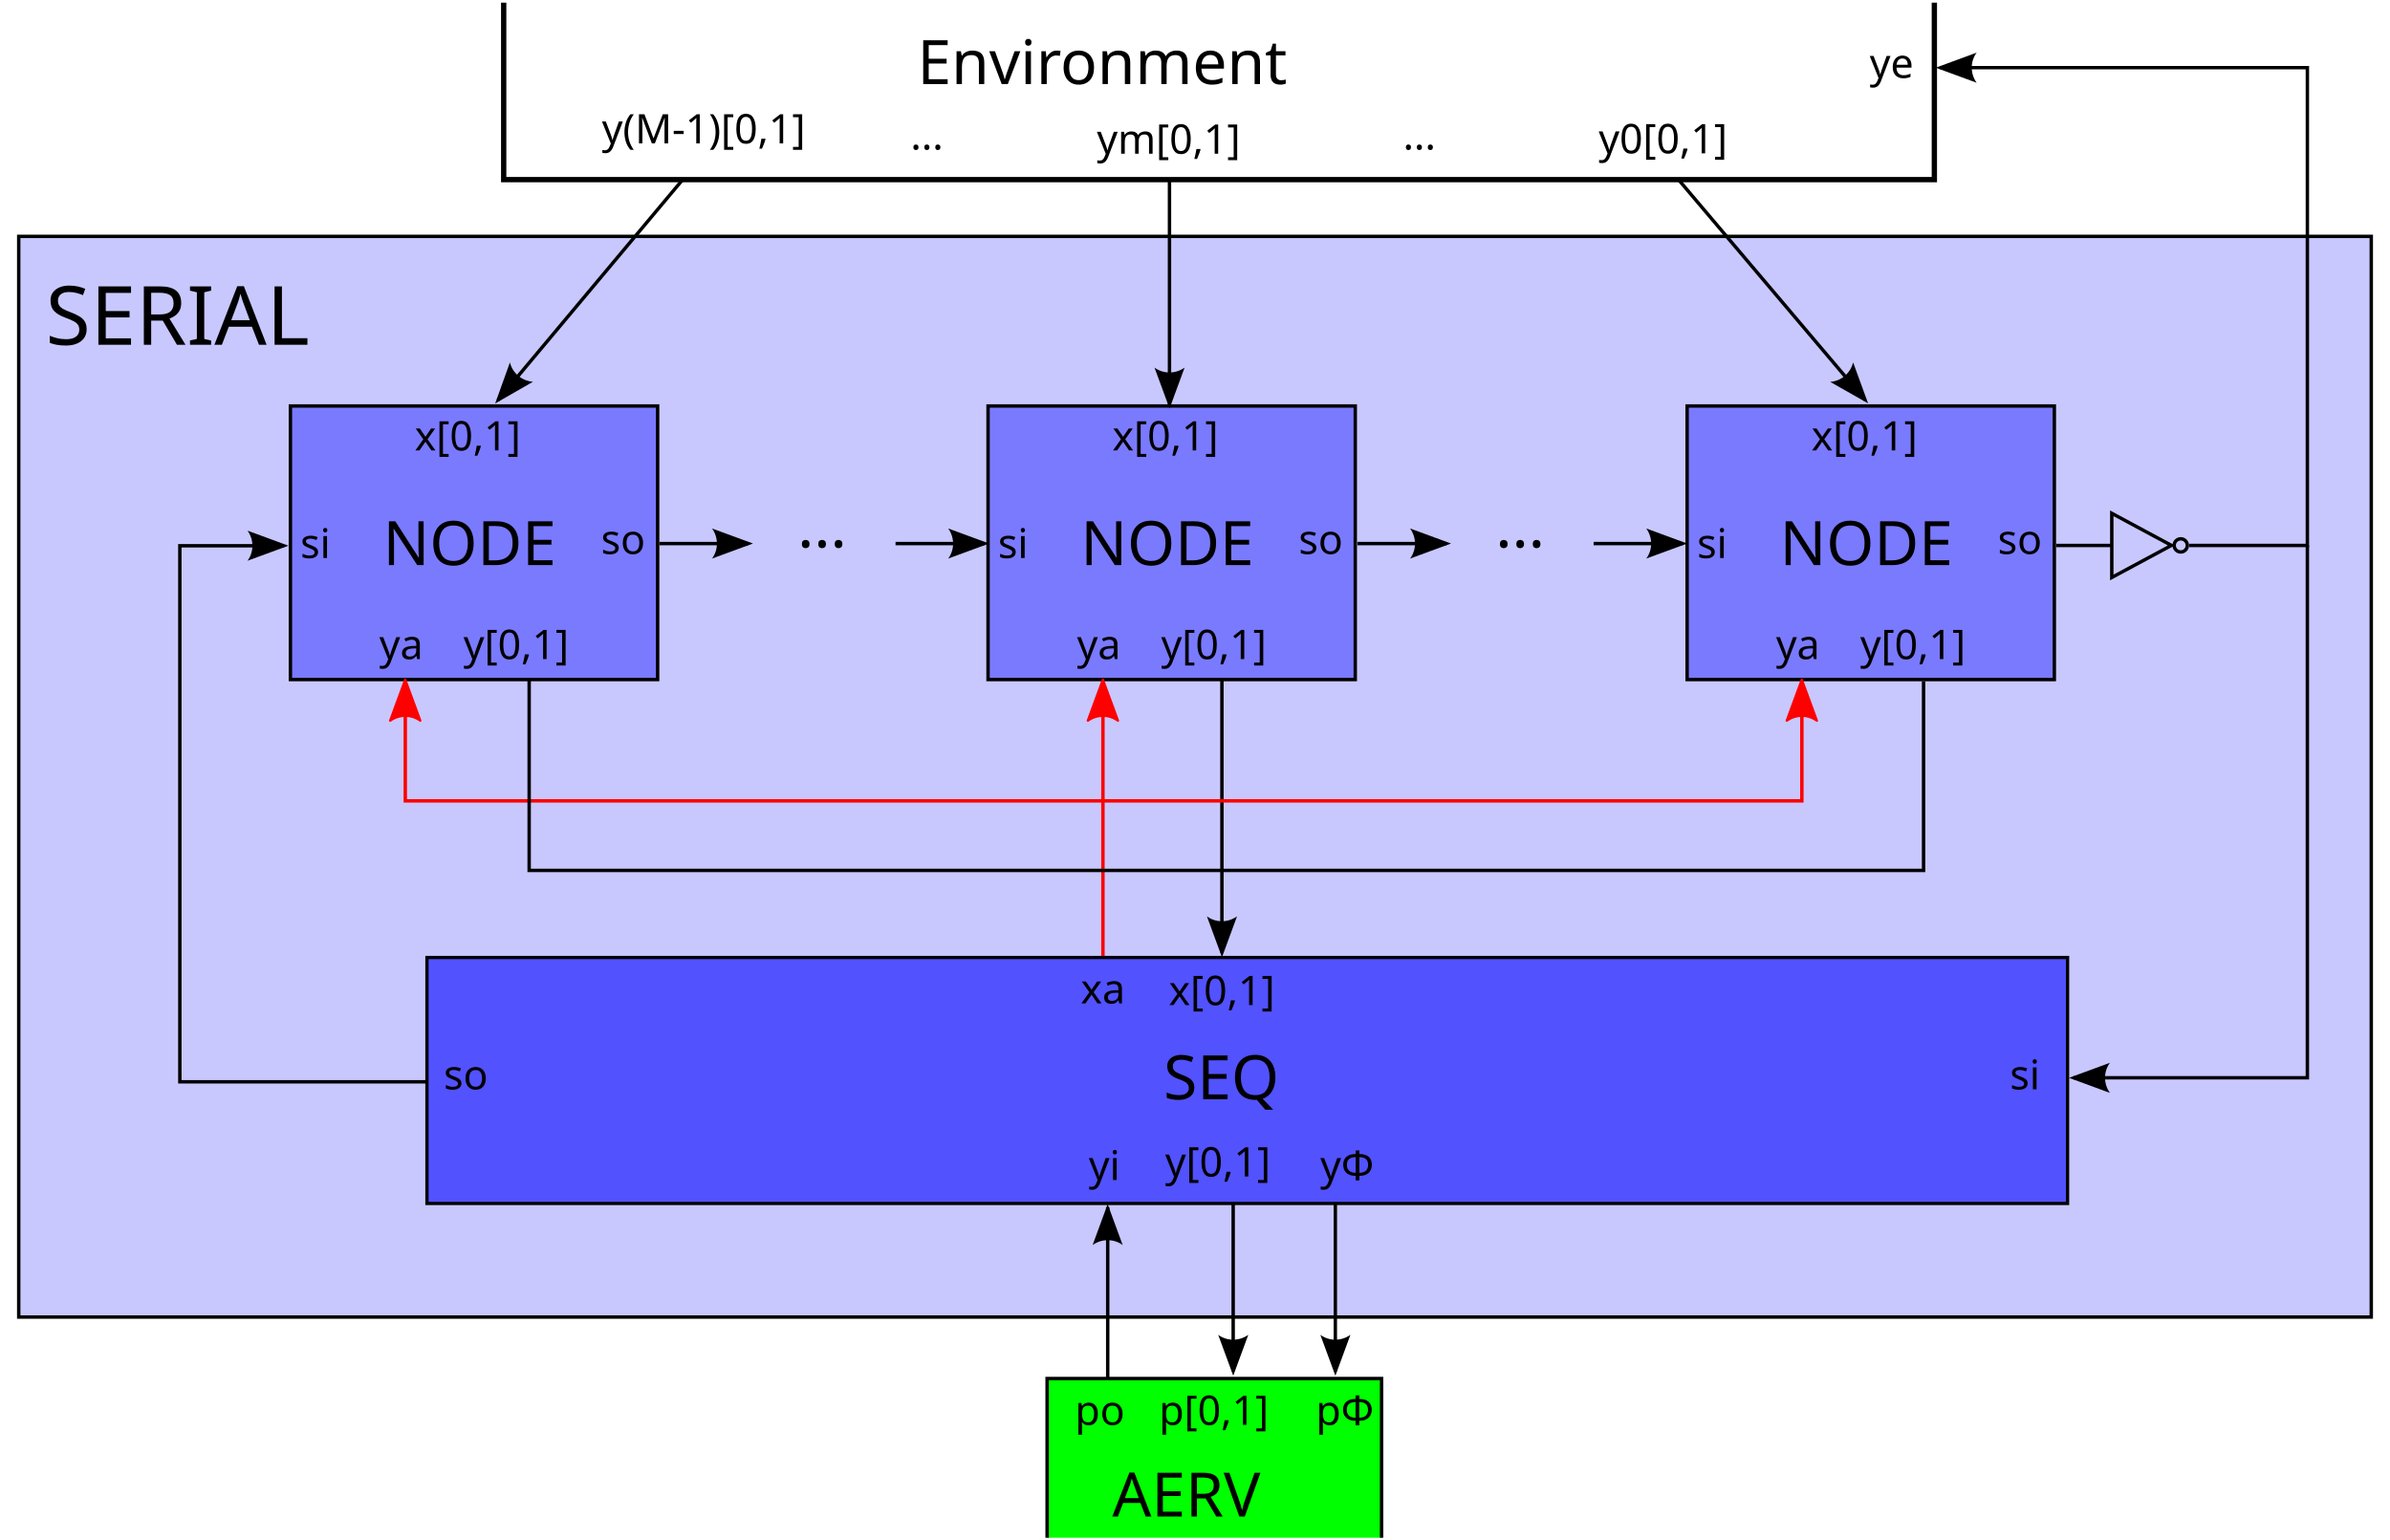
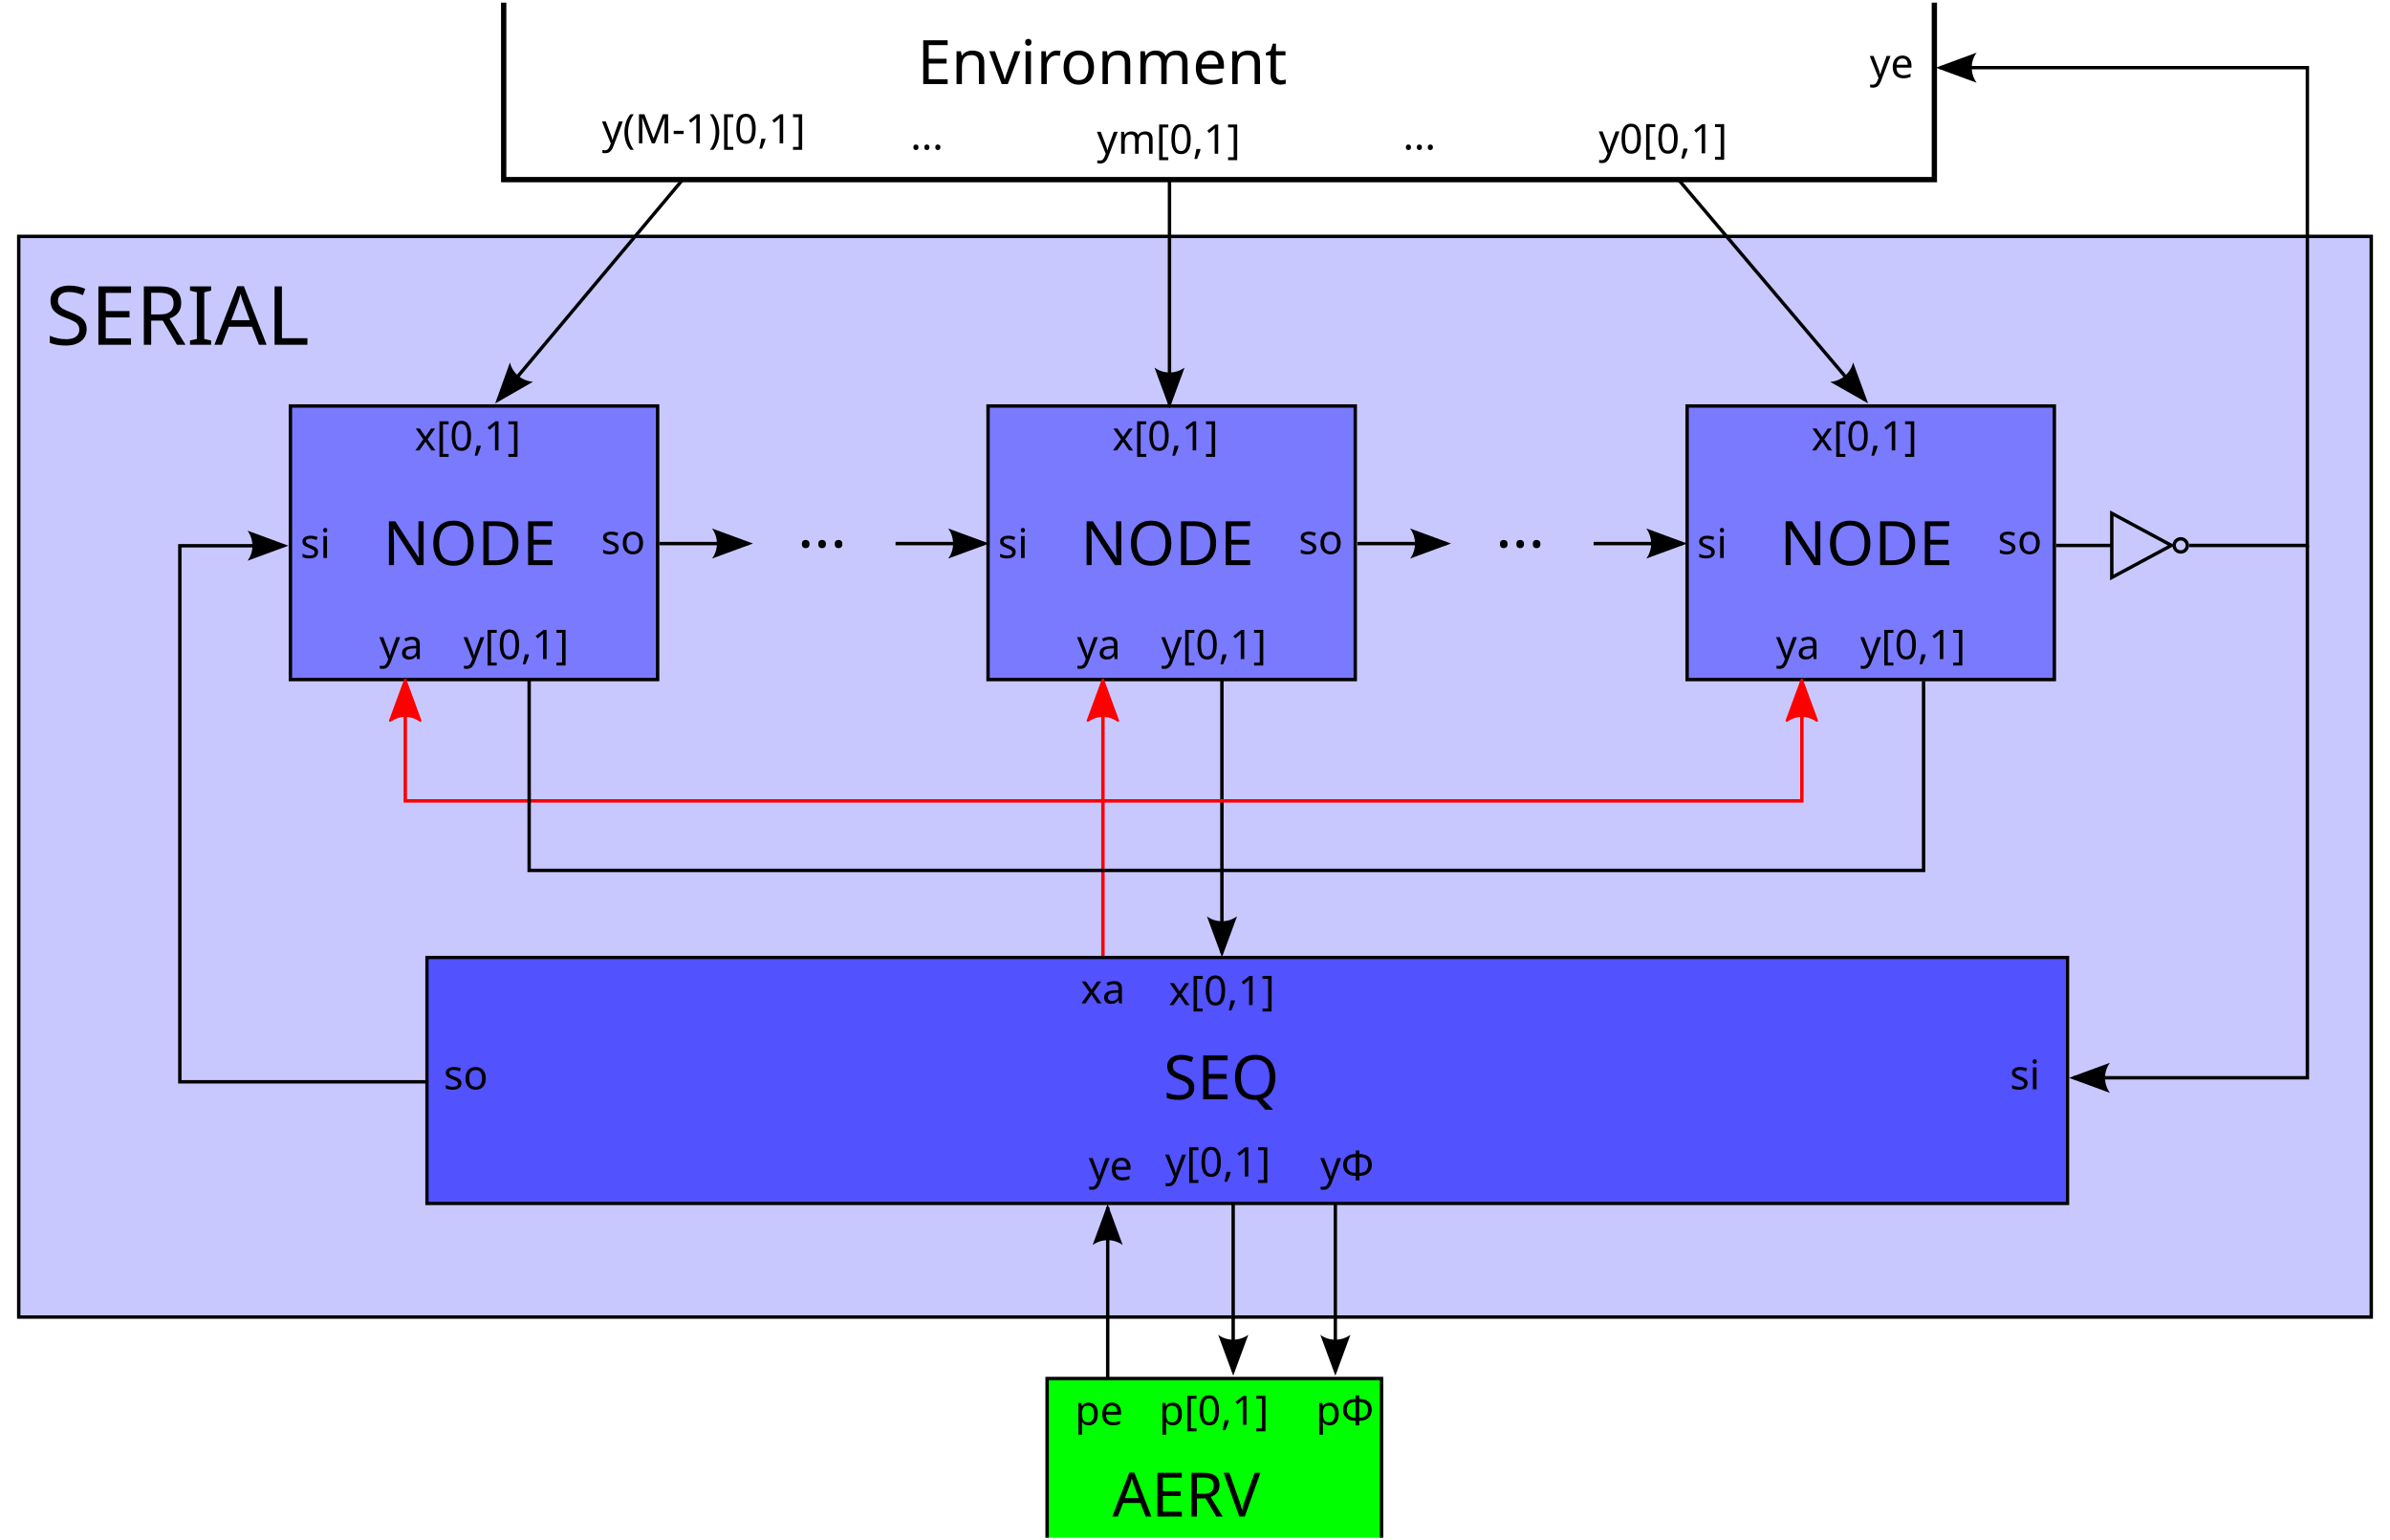
<svg xmlns="http://www.w3.org/2000/svg" version="1.1" id="svg2" height="452.18" width="701.956">
  <defs id="defs4">
    <marker style="overflow:visible" id="Arrow2Lstart" refX="0" refY="0" orient="auto">
      <path transform="matrix(1.1,0,0,1.1,1.1,0)" d="M 8.719,4.034 -2.207,0.016 8.719,-4.002 c -1.745,2.372 -1.735,5.617 -6e-7,8.035 z" style="fill-rule:evenodd;stroke-width:0.625;stroke-linejoin:round" id="path4009" />
    </marker>
    <marker style="overflow:visible" id="Arrow2Lend" refX="0" refY="0" orient="auto">
      <path transform="matrix(-1.1,0,0,-1.1,-1.1,0)" d="M 8.719,4.034 -2.207,0.016 8.719,-4.002 c -1.745,2.372 -1.735,5.617 -6e-7,8.035 z" style="fill-rule:evenodd;stroke-width:0.625;stroke-linejoin:round" id="path4012" />
    </marker>
    <marker style="overflow:visible" id="Arrow2Lend-3" refX="0" refY="0" orient="auto">
      <path transform="matrix(-1.1,0,0,-1.1,-1.1,0)" d="M 8.719,4.034 -2.207,0.016 8.719,-4.002 c -1.745,2.372 -1.735,5.617 -6e-7,8.035 z" style="fill-rule:evenodd;stroke-width:0.625;stroke-linejoin:round" id="path4012-1" />
    </marker>
    <marker style="overflow:visible" id="Arrow2Lend-7" refX="0" refY="0" orient="auto">
      <path transform="matrix(-1.1,0,0,-1.1,-1.1,0)" d="M 8.719,4.034 -2.207,0.016 8.719,-4.002 c -1.745,2.372 -1.735,5.617 -6e-7,8.035 z" style="fill-rule:evenodd;stroke-width:0.625;stroke-linejoin:round" id="path4012-5" />
    </marker>
    <marker style="overflow:visible" id="Arrow2Lend-39" refX="0" refY="0" orient="auto">
      <path transform="matrix(-1.1,0,0,-1.1,-1.1,0)" d="M 8.719,4.034 -2.207,0.016 8.719,-4.002 c -1.745,2.372 -1.735,5.617 -6e-7,8.035 z" style="fill-rule:evenodd;stroke-width:0.625;stroke-linejoin:round" id="path4012-4" />
    </marker>
    <marker style="overflow:visible" id="Arrow2Lend-4" refX="0" refY="0" orient="auto">
      <path transform="matrix(-1.1,0,0,-1.1,-1.1,0)" d="M 8.719,4.034 -2.207,0.016 8.719,-4.002 c -1.745,2.372 -1.735,5.617 -6e-7,8.035 z" style="fill-rule:evenodd;stroke-width:0.625;stroke-linejoin:round" id="path4012-14" />
    </marker>
    <marker style="overflow:visible" id="Arrow2Lend-4O" refX="0" refY="0" orient="auto">
      <path transform="matrix(-1.1,0,0,-1.1,-1.1,0)" d="M 8.719,4.034 -2.207,0.016 8.719,-4.002 c -1.745,2.372 -1.735,5.617 -6e-7,8.035 z" style="fill:#ff0000;fill-rule:evenodd;stroke:#ff0000;stroke-width:0.625;stroke-linejoin:round" id="path12171" />
    </marker>
    <marker style="overflow:visible" id="Arrow2Lend-7P" refX="0" refY="0" orient="auto">
      <path transform="matrix(-1.1,0,0,-1.1,-1.1,0)" d="M 8.719,4.034 -2.207,0.016 8.719,-4.002 c -1.745,2.372 -1.735,5.617 -6e-7,8.035 z" style="fill:#ff0000;fill-rule:evenodd;stroke:#ff0000;stroke-width:0.625;stroke-linejoin:round" id="path12404" />
    </marker>
    <marker style="overflow:visible" id="Arrow2Lend-7w" refX="0" refY="0" orient="auto">
      <path transform="matrix(-1.1,0,0,-1.1,-1.1,0)" d="M 8.719,4.034 -2.207,0.016 8.719,-4.002 c -1.745,2.372 -1.735,5.617 -6e-7,8.035 z" style="fill:#ff0000;fill-rule:evenodd;stroke:#ff0000;stroke-width:0.625;stroke-linejoin:round" id="path12641" />
    </marker>
    <marker style="overflow:visible" id="Arrow2Lstartc" refX="0" refY="0" orient="auto">
      <path transform="matrix(1.1,0,0,1.1,1.1,0)" d="M 8.719,4.034 -2.207,0.016 8.719,-4.002 c -1.745,2.372 -1.735,5.617 -6e-7,8.035 z" style="fill:#0000ff;fill-rule:evenodd;stroke:#0000ff;stroke-width:0.625;stroke-linejoin:round" id="path12882" />
    </marker>
    <marker style="overflow:visible" id="Arrow2Lend-4X" refX="0" refY="0" orient="auto">
      <path transform="matrix(-1.1,0,0,-1.1,-1.1,0)" d="M 8.719,4.034 -2.207,0.016 8.719,-4.002 c -1.745,2.372 -1.735,5.617 -6e-7,8.035 z" style="fill:#0000ff;fill-rule:evenodd;stroke:#0000ff;stroke-width:0.625;stroke-linejoin:round" id="path12885" />
    </marker>
    <marker style="overflow:visible" id="Arrow2Lend-4q" refX="0" refY="0" orient="auto">
      <path transform="matrix(-1.1,0,0,-1.1,-1.1,0)" d="M 8.719,4.034 -2.207,0.016 8.719,-4.002 c -1.745,2.372 -1.735,5.617 -6e-7,8.035 z" style="fill:#0000ff;fill-rule:evenodd;stroke:#0000ff;stroke-width:0.625;stroke-linejoin:round" id="path13134" />
    </marker>
    <marker style="overflow:visible" id="Arrow2Lend-44" refX="0" refY="0" orient="auto">
      <path transform="matrix(-1.1,0,0,-1.1,-1.1,0)" d="M 8.719,4.034 -2.207,0.016 8.719,-4.002 c -1.745,2.372 -1.735,5.617 -6e-7,8.035 z" style="fill:#0000ff;fill-rule:evenodd;stroke:#0000ff;stroke-width:0.625;stroke-linejoin:round" id="path13387" />
    </marker>
    <marker style="overflow:visible" id="Arrow2Lend-44-3" refX="0" refY="0" orient="auto">
      <path transform="matrix(-1.1,0,0,-1.1,-1.1,0)" d="M 8.719,4.034 -2.207,0.016 8.719,-4.002 c -1.745,2.372 -1.735,5.617 -6e-7,8.035 z" style="fill:#0000ff;fill-rule:evenodd;stroke:#0000ff;stroke-width:0.625;stroke-linejoin:round" id="path13387-1" />
    </marker>
    <marker style="overflow:visible" id="Arrow2Lstartc-2" refX="0" refY="0" orient="auto">
      <path transform="matrix(1.1,0,0,1.1,1.1,0)" d="M 8.719,4.034 -2.207,0.016 8.719,-4.002 c -1.745,2.372 -1.735,5.617 -6e-7,8.035 z" style="fill:#0000ff;fill-rule:evenodd;stroke:#0000ff;stroke-width:0.625;stroke-linejoin:round" id="path12882-8" />
    </marker>
    <marker style="overflow:visible" id="Arrow2Lend-4X-7" refX="0" refY="0" orient="auto">
      <path transform="matrix(-1.1,0,0,-1.1,-1.1,0)" d="M 8.719,4.034 -2.207,0.016 8.719,-4.002 c -1.745,2.372 -1.735,5.617 -6e-7,8.035 z" style="fill:#0000ff;fill-rule:evenodd;stroke:#0000ff;stroke-width:0.625;stroke-linejoin:round" id="path12885-5" />
    </marker>
    <marker style="overflow:visible" id="Arrow2Lend-4q-6" refX="0" refY="0" orient="auto">
      <path transform="matrix(-1.1,0,0,-1.1,-1.1,0)" d="M 8.719,4.034 -2.207,0.016 8.719,-4.002 c -1.745,2.372 -1.735,5.617 -6e-7,8.035 z" style="fill:#0000ff;fill-rule:evenodd;stroke:#0000ff;stroke-width:0.625;stroke-linejoin:round" id="path13134-6" />
    </marker>
    <marker style="overflow:visible" id="Arrow2Lend-7w-5" refX="0" refY="0" orient="auto">
      <path transform="matrix(-1.1,0,0,-1.1,-1.1,0)" d="M 8.719,4.034 -2.207,0.016 8.719,-4.002 c -1.745,2.372 -1.735,5.617 -6e-7,8.035 z" style="fill:#ff0000;fill-rule:evenodd;stroke:#ff0000;stroke-width:0.625;stroke-linejoin:round" id="path12641-9" />
    </marker>
    <marker style="overflow:visible" id="Arrow2Lend-7P-3" refX="0" refY="0" orient="auto">
      <path transform="matrix(-1.1,0,0,-1.1,-1.1,0)" d="M 8.719,4.034 -2.207,0.016 8.719,-4.002 c -1.745,2.372 -1.735,5.617 -6e-7,8.035 z" style="fill:#ff0000;fill-rule:evenodd;stroke:#ff0000;stroke-width:0.625;stroke-linejoin:round" id="path12404-1" />
    </marker>
    <marker style="overflow:visible" id="Arrow2Lend-4O-6" refX="0" refY="0" orient="auto">
      <path transform="matrix(-1.1,0,0,-1.1,-1.1,0)" d="M 8.719,4.034 -2.207,0.016 8.719,-4.002 c -1.745,2.372 -1.735,5.617 -6e-7,8.035 z" style="fill:#ff0000;fill-rule:evenodd;stroke:#ff0000;stroke-width:0.625;stroke-linejoin:round" id="path12171-2" />
    </marker>
    <marker style="overflow:visible" id="Arrow2Lend-4-4" refX="0" refY="0" orient="auto">
      <path transform="matrix(-1.1,0,0,-1.1,-1.1,0)" d="M 8.719,4.034 -2.207,0.016 8.719,-4.002 c -1.745,2.372 -1.735,5.617 -6e-7,8.035 z" style="fill-rule:evenodd;stroke-width:0.625;stroke-linejoin:round" id="path4012-14-0" />
    </marker>
    <marker style="overflow:visible" id="marker18389" refX="0" refY="0" orient="auto">
      <path transform="matrix(-1.1,0,0,-1.1,-1.1,0)" d="M 8.719,4.034 -2.207,0.016 8.719,-4.002 c -1.745,2.372 -1.735,5.617 -6e-7,8.035 z" style="fill-rule:evenodd;stroke-width:0.625;stroke-linejoin:round" id="path18391" />
    </marker>
    <marker style="overflow:visible" id="marker18393" refX="0" refY="0" orient="auto">
      <path transform="matrix(-1.1,0,0,-1.1,-1.1,0)" d="M 8.719,4.034 -2.207,0.016 8.719,-4.002 c -1.745,2.372 -1.735,5.617 -6e-7,8.035 z" style="fill-rule:evenodd;stroke-width:0.625;stroke-linejoin:round" id="path18395" />
    </marker>
    <marker style="overflow:visible" id="marker18397" refX="0" refY="0" orient="auto">
      <path transform="matrix(-1.1,0,0,-1.1,-1.1,0)" d="M 8.719,4.034 -2.207,0.016 8.719,-4.002 c -1.745,2.372 -1.735,5.617 -6e-7,8.035 z" style="fill-rule:evenodd;stroke-width:0.625;stroke-linejoin:round" id="path18399" />
    </marker>
    <marker style="overflow:visible" id="Arrow2Lend-47" refX="0" refY="0" orient="auto">
      <path transform="matrix(-1.1,0,0,-1.1,-1.1,0)" d="M 8.719,4.034 -2.207,0.016 8.719,-4.002 c -1.745,2.372 -1.735,5.617 -6e-7,8.035 z" style="fill-rule:evenodd;stroke-width:0.625;stroke-linejoin:round" id="path4012-3" />
    </marker>
    <marker style="overflow:visible" id="marker18403" refX="0" refY="0" orient="auto">
      <path transform="matrix(-1.1,0,0,-1.1,-1.1,0)" d="M 8.719,4.034 -2.207,0.016 8.719,-4.002 c -1.745,2.372 -1.735,5.617 -6e-7,8.035 z" style="fill-rule:evenodd;stroke-width:0.625;stroke-linejoin:round" id="path18405" />
    </marker>
    <marker style="overflow:visible" id="marker18407" refX="0" refY="0" orient="auto">
      <path transform="matrix(-1.1,0,0,-1.1,-1.1,0)" d="M 8.719,4.034 -2.207,0.016 8.719,-4.002 c -1.745,2.372 -1.735,5.617 -6e-7,8.035 z" style="fill-rule:evenodd;stroke-width:0.625;stroke-linejoin:round" id="path18409" />
    </marker>
    <marker style="overflow:visible" id="marker18411" refX="0" refY="0" orient="auto">
      <path transform="matrix(-1.1,0,0,-1.1,-1.1,0)" d="M 8.719,4.034 -2.207,0.016 8.719,-4.002 c -1.745,2.372 -1.735,5.617 -6e-7,8.035 z" style="fill-rule:evenodd;stroke-width:0.625;stroke-linejoin:round" id="path18413" />
    </marker>
    <marker style="overflow:visible" id="marker18415" refX="0" refY="0" orient="auto">
      <path transform="matrix(-1.1,0,0,-1.1,-1.1,0)" d="M 8.719,4.034 -2.207,0.016 8.719,-4.002 c -1.745,2.372 -1.735,5.617 -6e-7,8.035 z" style="fill-rule:evenodd;stroke-width:0.625;stroke-linejoin:round" id="path18417" />
    </marker>
    <marker style="overflow:visible" id="Arrow2Lstartct" refX="0" refY="0" orient="auto">
      <path transform="matrix(1.1,0,0,1.1,1.1,0)" d="M 8.719,4.034 -2.207,0.016 8.719,-4.002 c -1.745,2.372 -1.735,5.617 -6e-7,8.035 z" style="fill:#ff0000;fill-rule:evenodd;stroke:#ff0000;stroke-width:0.625;stroke-linejoin:round" id="path4523" />
    </marker>
    <marker style="overflow:visible" id="Arrow2Lend-4Xq" refX="0" refY="0" orient="auto">
      <path transform="matrix(-1.1,0,0,-1.1,-1.1,0)" d="M 8.719,4.034 -2.207,0.016 8.719,-4.002 c -1.745,2.372 -1.735,5.617 -6e-7,8.035 z" style="fill:#ff0000;fill-rule:evenodd;stroke:#ff0000;stroke-width:0.625;stroke-linejoin:round" id="path4526" />
    </marker>
    <marker style="overflow:visible" id="Arrow2Lend-44o" refX="0" refY="0" orient="auto">
      <path transform="matrix(-1.1,0,0,-1.1,-1.1,0)" d="M 8.719,4.034 -2.207,0.016 8.719,-4.002 c -1.745,2.372 -1.735,5.617 -6e-7,8.035 z" style="fill:#ff0000;fill-rule:evenodd;stroke:#ff0000;stroke-width:0.625;stroke-linejoin:round" id="path4881" />
    </marker>
  </defs>
  <g transform="translate(146.3719,40.45925)" id="layer1">
    <rect transform="translate(-98.99576,-40.45925)" y="69.432" x="-41.876" height="317.421" width="690.956" id="rect3169" style="fill:#0000ff;fill-opacity:0.216;stroke:#000000;stroke-width:1;stroke-linecap:butt;stroke-miterlimit:4;stroke-opacity:1;stroke-dasharray:none;stroke-dashoffset:0" />
    <rect y="78.791" x="-61.081" height="80.357" width="107.857" id="rect2985" style="fill:#0000ff;fill-opacity:0.392;stroke:#000000;stroke-width:1;stroke-linecap:butt;stroke-miterlimit:4;stroke-opacity:1;stroke-dasharray:none" />
    <text id="text3755" y="125.522" x="-33.889" style="font-size:18px;font-style:normal;font-weight:normal;line-height:125%;letter-spacing:0px;word-spacing:0px;fill:#000000;fill-opacity:1;stroke:none;font-family:Sans" xml:space="preserve">
      <tspan y="125.522" x="-33.889" id="tspan3757">NODE</tspan>
    </text>
    <text id="text3759" y="123.443" x="-58.153" style="font-size:18px;font-style:normal;font-weight:normal;line-height:125%;letter-spacing:0px;word-spacing:0px;fill:#000000;fill-opacity:1;stroke:none;font-family:Sans" xml:space="preserve">
      <tspan style="font-size:12px" y="123.443" x="-58.153" id="tspan3761">si</tspan>
    </text>
    <text id="text3759-0" y="122.245" x="30.146" style="font-size:18px;font-style:normal;font-weight:normal;line-height:125%;letter-spacing:0px;word-spacing:0px;fill:#000000;fill-opacity:1;stroke:none;font-family:Sans" xml:space="preserve">
      <tspan style="font-size:12px" y="122.245" x="30.146" id="tspan3761-1">so</tspan>
    </text>
    <text id="text3759-0-3" y="91.852" x="-24.596" style="font-size:18px;font-style:normal;font-weight:normal;line-height:125%;letter-spacing:0px;word-spacing:0px;fill:#000000;fill-opacity:1;stroke:none;font-family:Sans" xml:space="preserve">
      <tspan style="font-size:12px" y="91.852" x="-24.596" id="tspan3761-1-1">x[0,1]</tspan>
    </text>
    <text id="text3759-0-3-4" y="153.13" x="-34.959" style="font-size:18px;font-style:normal;font-weight:normal;line-height:125%;letter-spacing:0px;word-spacing:0px;fill:#000000;fill-opacity:1;stroke:none;font-family:Sans" xml:space="preserve">
      <tspan style="font-size:12px" y="153.13" x="-34.959" id="tspan3761-1-1-8">ya</tspan>
    </text>
    <text id="text3759-0-3-8" y="153.13" x="-10.245" style="font-size:18px;font-style:normal;font-weight:normal;line-height:125%;letter-spacing:0px;word-spacing:0px;fill:#000000;fill-opacity:1;stroke:none;font-family:Sans" xml:space="preserve">
      <tspan style="font-size:12px" y="153.13" x="-10.245" id="tspan3761-1-1-6">y[0,1]</tspan>
    </text>
    <rect y="78.791" x="349.143" height="80.357" width="107.857" id="rect2985-5" style="fill:#0000ff;fill-opacity:0.392;stroke:#000000;stroke-width:1;stroke-linecap:butt;stroke-miterlimit:4;stroke-opacity:1;stroke-dasharray:none" />
    <text id="text3755-0" y="125.522" x="376.335" style="font-size:18px;font-style:normal;font-weight:normal;line-height:125%;letter-spacing:0px;word-spacing:0px;fill:#000000;fill-opacity:1;stroke:none;font-family:Sans" xml:space="preserve">
      <tspan y="125.522" x="376.335" id="tspan3757-3">NODE</tspan>
    </text>
    <text id="text3759-9" y="123.443" x="352.071" style="font-size:18px;font-style:normal;font-weight:normal;line-height:125%;letter-spacing:0px;word-spacing:0px;fill:#000000;fill-opacity:1;stroke:none;font-family:Sans" xml:space="preserve">
      <tspan style="font-size:12px" y="123.443" x="352.071" id="tspan3761-5">si</tspan>
    </text>
    <text id="text3759-0-1" y="122.245" x="440.37" style="font-size:18px;font-style:normal;font-weight:normal;line-height:125%;letter-spacing:0px;word-spacing:0px;fill:#000000;fill-opacity:1;stroke:none;font-family:Sans" xml:space="preserve">
      <tspan style="font-size:12px" y="122.245" x="440.37" id="tspan3761-1-5">so</tspan>
    </text>
    <text id="text3759-0-3-7" y="91.852" x="385.628" style="font-size:18px;font-style:normal;font-weight:normal;line-height:125%;letter-spacing:0px;word-spacing:0px;fill:#000000;fill-opacity:1;stroke:none;font-family:Sans" xml:space="preserve">
      <tspan style="font-size:12px" y="91.852" x="385.628" id="tspan3761-1-1-3">x[0,1]</tspan>
    </text>
    <text id="text3759-0-3-4-1" y="153.13" x="375.265" style="font-size:18px;font-style:normal;font-weight:normal;line-height:125%;letter-spacing:0px;word-spacing:0px;fill:#000000;fill-opacity:1;stroke:none;font-family:Sans" xml:space="preserve">
      <tspan style="font-size:12px" y="153.13" x="375.265" id="tspan3761-1-1-8-4">ya</tspan>
    </text>
    <text id="text3759-0-3-8-0" y="153.13" x="399.979" style="font-size:18px;font-style:normal;font-weight:normal;line-height:125%;letter-spacing:0px;word-spacing:0px;fill:#000000;fill-opacity:1;stroke:none;font-family:Sans" xml:space="preserve">
      <tspan style="font-size:12px" y="153.13" x="399.979" id="tspan3761-1-1-6-1">y[0,1]</tspan>
    </text>
    <path id="path3929" d="m 1.563,-39.681 0,51.979 420.196,0 0,-51.979" style="fill:none;stroke:#000000;stroke-width:1.557px;stroke-linecap:butt;stroke-linejoin:miter;stroke-opacity:1" />
    <text id="text3931" y="-15.777" x="123.037" style="font-size:18px;font-style:normal;font-weight:normal;line-height:125%;letter-spacing:0px;word-spacing:0px;fill:#000000;fill-opacity:1;stroke:none;font-family:Sans" xml:space="preserve">
      <tspan y="-15.777" x="123.037" id="tspan3933">Environment</tspan>
    </text>
    <text id="text3935" y="-17.587" x="402.762" style="font-size:18px;font-style:normal;font-weight:normal;line-height:125%;letter-spacing:0px;word-spacing:0px;fill:#000000;fill-opacity:1;stroke:none;font-family:Sans" xml:space="preserve">
      <tspan style="font-size:12px" y="-17.587" x="402.762" id="tspan3937">ye</tspan>
    </text>
    <text xml:space="preserve" style="font-size:18px;font-style:normal;font-weight:normal;line-height:125%;letter-spacing:0px;word-spacing:0px;fill:#000000;fill-opacity:1;stroke:none;font-family:Sans" x="323.163" y="4.572" id="text3939">
      <tspan id="tspan3941" x="323.163" y="4.572" style="font-size:12px">y0[0,1]</tspan>
    </text>
    <text id="text3943" y="4.687" x="175.783" style="font-size:18px;font-style:normal;font-weight:normal;line-height:125%;letter-spacing:0px;word-spacing:0px;fill:#000000;fill-opacity:1;stroke:none;font-family:Sans" xml:space="preserve">
      <tspan style="font-size:12px" y="4.687" x="175.783" id="tspan3945">ym[0,1]</tspan>
    </text>
    <path id="path3947" d="m 161.168,411.221 0,-46.77 98.239,0 0,46.77" style="fill:#00ff00;fill-opacity:1;stroke:#000000;stroke-width:1px;stroke-linecap:butt;stroke-linejoin:miter;stroke-opacity:1" />
    <text id="text3949" y="404.988" x="180.312" style="font-size:18px;font-style:normal;font-weight:normal;line-height:125%;letter-spacing:0px;word-spacing:0px;fill:#000000;fill-opacity:1;stroke:none;font-family:Sans" xml:space="preserve">
      <tspan y="404.988" x="180.312" id="tspan3951">AERV</tspan>
    </text>
    <text id="text3949-5" y="378.077" x="240.103" style="font-size:18px;font-style:normal;font-weight:normal;line-height:125%;letter-spacing:0px;word-spacing:0px;fill:#000000;fill-opacity:1;stroke:none;font-family:Sans" xml:space="preserve">
      <tspan style="font-size:12px" y="378.077" x="240.103" id="tspan3951-7">pΦ</tspan>
    </text>
-     <text xml:space="preserve" style="font-size:18px;font-style:normal;font-weight:normal;line-height:125%;letter-spacing:0px;word-spacing:0px;fill:#000000;fill-opacity:1;stroke:none;font-family:Sans" x="169.349" y="378.077" id="text3974">
-       <tspan id="tspan3976" x="169.349" y="378.077" style="font-size:12px">po</tspan>
+     <text xml:space="preserve" style="font-style:normal;font-weight:normal;font-size:18px;line-height:125%;font-family:Sans;letter-spacing:0px;word-spacing:0px;fill:#000000;fill-opacity:1;stroke:none" x="169.349" y="378.077" id="text3974">
+       <tspan id="tspan3976" x="169.349" y="378.077" style="font-size:12px">pe</tspan>
    </text>
    <text id="text3978" y="378.077" x="194.034" style="font-size:18px;font-style:normal;font-weight:normal;line-height:125%;letter-spacing:0px;word-spacing:0px;fill:#000000;fill-opacity:1;stroke:none;font-family:Sans" xml:space="preserve">
      <tspan style="font-size:12px" y="378.077" x="194.034" id="tspan3980">p[0,1]</tspan>
    </text>
    <rect style="fill:#0000ff;fill-opacity:0.392;stroke:#000000;stroke-width:1;stroke-linecap:butt;stroke-miterlimit:4;stroke-opacity:1;stroke-dasharray:none" id="rect9112" width="107.857" height="80.357" x="143.821" y="78.791" />
    <text xml:space="preserve" style="font-size:18px;font-style:normal;font-weight:normal;line-height:125%;letter-spacing:0px;word-spacing:0px;fill:#000000;fill-opacity:1;stroke:none;font-family:Sans" x="171.014" y="125.522" id="text9114">
      <tspan id="tspan9116" x="171.014" y="125.522">NODE</tspan>
    </text>
    <text xml:space="preserve" style="font-size:18px;font-style:normal;font-weight:normal;line-height:125%;letter-spacing:0px;word-spacing:0px;fill:#000000;fill-opacity:1;stroke:none;font-family:Sans" x="146.75" y="123.443" id="text9118">
      <tspan id="tspan9120" x="146.75" y="123.443" style="font-size:12px">si</tspan>
    </text>
    <text xml:space="preserve" style="font-size:18px;font-style:normal;font-weight:normal;line-height:125%;letter-spacing:0px;word-spacing:0px;fill:#000000;fill-opacity:1;stroke:none;font-family:Sans" x="235.049" y="122.245" id="text9122">
      <tspan id="tspan9124" x="235.049" y="122.245" style="font-size:12px">so</tspan>
    </text>
    <text xml:space="preserve" style="font-size:18px;font-style:normal;font-weight:normal;line-height:125%;letter-spacing:0px;word-spacing:0px;fill:#000000;fill-opacity:1;stroke:none;font-family:Sans" x="180.307" y="91.852" id="text9126">
      <tspan id="tspan9128" x="180.307" y="91.852" style="font-size:12px">x[0,1]</tspan>
    </text>
    <text xml:space="preserve" style="font-size:18px;font-style:normal;font-weight:normal;line-height:125%;letter-spacing:0px;word-spacing:0px;fill:#000000;fill-opacity:1;stroke:none;font-family:Sans" x="169.944" y="153.13" id="text9130">
      <tspan id="tspan9132" x="169.944" y="153.13" style="font-size:12px">ya</tspan>
    </text>
    <text xml:space="preserve" style="font-size:18px;font-style:normal;font-weight:normal;line-height:125%;letter-spacing:0px;word-spacing:0px;fill:#000000;fill-opacity:1;stroke:none;font-family:Sans" x="194.658" y="153.13" id="text9134">
      <tspan id="tspan9136" x="194.658" y="153.13" style="font-size:12px">y[0,1]</tspan>
    </text>
    <g id="g9190">
      <path style="fill:none;stroke:#000000;stroke-width:1px;stroke-linecap:butt;stroke-linejoin:miter;stroke-opacity:1;marker-end:url(#Arrow2Lend)" d="m 252.311,119.204 26.163,0" id="path4431" />
      <path style="fill:none;stroke:#000000;stroke-width:1px;stroke-linecap:butt;stroke-linejoin:miter;stroke-opacity:1;marker-end:url(#Arrow2Lend)" d="m 321.676,119.204 26.163,0" id="path4431-82" />
      <text xml:space="preserve" style="font-size:18px;font-style:normal;font-weight:normal;line-height:125%;letter-spacing:0px;word-spacing:0px;fill:#000000;fill-opacity:1;stroke:none;font-family:Sans" x="292.877" y="120.303" id="text9162">
        <tspan id="tspan9164" x="292.877" y="120.303">...</tspan>
      </text>
    </g>
    <g transform="translate(-205.0251,0)" id="g9196">
      <path id="path9198" d="m 252.311,119.204 26.163,0" style="fill:none;stroke:#000000;stroke-width:1px;stroke-linecap:butt;stroke-linejoin:miter;stroke-opacity:1;marker-end:url(#Arrow2Lend)" />
      <path id="path9200" d="m 321.676,119.204 26.163,0" style="fill:none;stroke:#000000;stroke-width:1px;stroke-linecap:butt;stroke-linejoin:miter;stroke-opacity:1;marker-end:url(#Arrow2Lend)" />
      <text id="text9202" y="120.303" x="292.877" style="font-size:18px;font-style:normal;font-weight:normal;line-height:125%;letter-spacing:0px;word-spacing:0px;fill:#000000;fill-opacity:1;stroke:none;font-family:Sans" xml:space="preserve">
        <tspan y="120.303" x="292.877" id="tspan9204">...</tspan>
      </text>
    </g>
    <text xml:space="preserve" style="font-size:18px;font-style:normal;font-weight:normal;line-height:125%;letter-spacing:0px;word-spacing:0px;fill:#000000;fill-opacity:1;stroke:none;font-family:Sans" x="30.422" y="1.663" id="text3939-9">
      <tspan id="tspan3941-8" x="30.422" y="1.663" style="font-size:12px">y(M-1)[0,1]</tspan>
    </text>
    <text id="text3943-1" y="3.44" x="121.034" style="font-size:18px;font-style:normal;font-weight:normal;line-height:125%;letter-spacing:0px;word-spacing:0px;fill:#000000;fill-opacity:1;stroke:none;font-family:Sans" xml:space="preserve">
      <tspan style="font-size:12px" y="3.44" x="121.034" id="tspan3945-4">...</tspan>
    </text>
    <text id="text3943-1-0" y="3.44" x="265.682" style="font-size:18px;font-style:normal;font-weight:normal;line-height:125%;letter-spacing:0px;word-spacing:0px;fill:#000000;fill-opacity:1;stroke:none;font-family:Sans" xml:space="preserve">
      <tspan style="font-size:12px" y="3.44" x="265.682" id="tspan3945-4-6">...</tspan>
    </text>
    <path transform="translate(-98.99576,-74.45925)" id="path9480" d="m 296.109,87.047 0,65.616" style="fill:none;stroke:#000000;stroke-width:1px;stroke-linecap:butt;stroke-linejoin:miter;stroke-opacity:1;marker-end:url(#Arrow2Lend-4)" />
    <path transform="translate(-98.99576,-74.45925)" id="path9482" d="m 445.348,86.455 55.076,65.024" style="fill:none;stroke:#000000;stroke-width:1px;stroke-linecap:butt;stroke-linejoin:miter;stroke-opacity:1;marker-end:url(#Arrow2Lend-4)" />
    <path transform="translate(-98.99576,-74.45925)" id="path9484" d="M 153.384,86.455 98.9,151.479" style="fill:none;stroke:#000000;stroke-width:1px;stroke-linecap:butt;stroke-linejoin:miter;stroke-opacity:1;marker-end:url(#Arrow2Lend-4)" />
    <path id="path9905" d="m 212.511,159.042 0,80.346" style="fill:none;stroke:#000000;stroke-width:1px;stroke-linecap:butt;stroke-linejoin:miter;stroke-opacity:1;marker-end:url(#Arrow2Lend-4)" />
    <path d="m 496.635,119.757 34.68,0 c 0,0 0,-80.771 0,-140.349 l -107.828,0" style="fill:none;stroke:#000000;stroke-width:1px;stroke-linecap:butt;stroke-linejoin:miter;stroke-opacity:1;marker-end:url(#marker18415)" id="path8079" />
    <path d="m 531.316,119.729 0,156.384 -68.685,0" style="fill:none;stroke:#000000;stroke-width:1px;stroke-linecap:butt;stroke-linejoin:miter;stroke-opacity:1;marker-end:url(#marker18415)" id="path6358" />
    <g id="g5172">
      <path style="fill:none;stroke:#ff0000;stroke-width:1px;stroke-linecap:butt;stroke-linejoin:miter;stroke-opacity:1;marker-end:url(#Arrow2Lend-44o)" d="m 177.57,240.539 0,-80.017" id="path10299" />
      <path style="fill:none;stroke:#ff0000;stroke-width:1px;stroke-linecap:butt;stroke-linejoin:miter;stroke-opacity:1;marker-start:url(#Arrow2Lstartct);marker-end:url(#Arrow2Lend-4Xq)" d="m -27.337,160.522 0,34.256 203.131,0 207.053,0 0,-34.256" id="path10491" />
    </g>
    <rect y="240.78" x="-20.973" height="72.251" width="481.856" id="rect18790" style="fill:#0000ff;fill-opacity:0.588;stroke:#000000;stroke-width:0.951;stroke-linecap:butt;stroke-miterlimit:4;stroke-opacity:1;stroke-dasharray:none;stroke-dashoffset:0" />
    <text id="text19474" y="282.425" x="195.374" style="font-size:40px;font-style:normal;font-weight:normal;line-height:125%;letter-spacing:0px;word-spacing:0px;fill:#000000;fill-opacity:1;stroke:none;font-family:Sans" xml:space="preserve">
      <tspan style="font-size:18px" y="282.425" x="195.374" id="tspan19476">SEQ</tspan>
    </text>
    <text id="text3759-0-3-2" y="254.267" x="171.032" style="font-size:18px;font-style:normal;font-weight:normal;line-height:125%;letter-spacing:0px;word-spacing:0px;fill:#000000;fill-opacity:1;stroke:none;font-family:Sans" xml:space="preserve">
      <tspan style="font-size:12px" y="254.267" x="171.032" id="tspan3761-1-1-1">xa</tspan>
    </text>
    <text id="text3759-0-3-2-0" y="254.759" x="196.883" style="font-size:18px;font-style:normal;font-weight:normal;line-height:125%;letter-spacing:0px;word-spacing:0px;fill:#000000;fill-opacity:1;stroke:none;font-family:Sans" xml:space="preserve">
      <tspan style="font-size:12px" y="254.759" x="196.883" id="tspan3761-1-1-1-9">x[0,1]</tspan>
    </text>
    <text xml:space="preserve" style="font-size:18px;font-style:normal;font-weight:normal;line-height:125%;letter-spacing:0px;word-spacing:0px;fill:#000000;fill-opacity:1;stroke:none;font-family:Sans" x="195.842" y="305.106" id="text9134-2">
      <tspan id="tspan9136-5" x="195.842" y="305.106" style="font-size:12px">y[0,1]</tspan>
    </text>
-     <text xml:space="preserve" style="font-size:18px;font-style:normal;font-weight:normal;line-height:125%;letter-spacing:0px;word-spacing:0px;fill:#000000;fill-opacity:1;stroke:none;font-family:Sans" x="173.394" y="306.131" id="text9130-6">
-       <tspan id="tspan9132-8" x="173.394" y="306.131" style="font-size:12px">yi</tspan>
+     <text xml:space="preserve" style="font-style:normal;font-weight:normal;font-size:18px;line-height:125%;font-family:Sans;letter-spacing:0px;word-spacing:0px;fill:#000000;fill-opacity:1;stroke:none" x="173.394" y="306.131" id="text9130-6">
+       <tspan id="tspan9132-8" x="173.394" y="306.131" style="font-size:12px">ye</tspan>
    </text>
    <path transform="translate(-146.4086,-40.45925)" id="path20132" d="m 362.228,353.341 0,49.42" style="fill:none;stroke:#000000;stroke-width:1px;stroke-linecap:butt;stroke-linejoin:miter;stroke-opacity:1;marker-end:url(#marker18415)" />
    <path id="path20134" d="m 178.969,314.138 0,50.251 0,-49.833" style="fill:none;stroke:#000000;stroke-width:1px;stroke-linecap:butt;stroke-linejoin:miter;stroke-opacity:1;marker-end:url(#marker18415)" />
    <text id="text3337" y="306.131" x="241.394" style="font-size:18px;font-style:normal;font-weight:normal;line-height:125%;letter-spacing:0px;word-spacing:0px;fill:#000000;fill-opacity:1;stroke:none;font-family:Sans" xml:space="preserve">
      <tspan style="font-size:12px" y="306.131" x="241.394" id="tspan3339">yΦ</tspan>
    </text>
    <path style="fill:none;stroke:#000000;stroke-width:1px;stroke-linecap:butt;stroke-linejoin:miter;stroke-opacity:1;marker-end:url(#marker18415)" d="m 245.82,312.881 0,49.42" id="path3341" />
    <text xml:space="preserve" style="font-size:18px;font-style:normal;font-weight:normal;line-height:125%;letter-spacing:0px;word-spacing:0px;fill:#000000;fill-opacity:1;stroke:none;font-family:Sans" x="443.951" y="279.501" id="text4761">
      <tspan id="tspan4763" x="443.951" y="279.501" style="font-size:12px">si</tspan>
    </text>
    <text id="text4765" y="279.501" x="-16.049" style="font-size:18px;font-style:normal;font-weight:normal;line-height:125%;letter-spacing:0px;word-spacing:0px;fill:#000000;fill-opacity:1;stroke:none;font-family:Sans" xml:space="preserve">
      <tspan style="font-size:12px" y="279.501" x="-16.049" id="tspan4767">so</tspan>
    </text>
    <path transform="translate(-98.99576,-40.45925)" id="path4769" d="m 77.89,317.758 -72.446,0 0,-157.454 30.57,0" style="fill:none;stroke:#000000;stroke-width:1px;stroke-linecap:butt;stroke-linejoin:miter;stroke-opacity:1;marker-end:url(#marker18415)" />
    <path transform="translate(-98.99576,-40.45925)" id="path5009" d="m 108.04,199.667 0,55.998 203.937,0" style="fill:none;stroke:#000000;stroke-width:1px;stroke-linecap:butt;stroke-linejoin:miter;stroke-opacity:1" />
    <path transform="translate(-98.99576,-40.45925)" id="path5011" d="m 517.589,200.086 0,55.58 -206.449,0" style="fill:none;stroke:#000000;stroke-width:1px;stroke-linecap:butt;stroke-linejoin:miter;stroke-opacity:1" />
    <g transform="translate(-2.931327,-34.23371)" id="g5017">
      <path style="fill:none;stroke:#000000;stroke-width:1px;stroke-linecap:butt;stroke-linejoin:miter;stroke-opacity:1" d="m 575.796,185.01 0,18.844 17.516,-9.422 z" id="path5013" transform="translate(-98.99576,-40.45925)" />
-       <path style="fill:none;stroke:#000000;stroke-width:1;stroke-linecap:butt;stroke-miterlimit:4;stroke-opacity:1;stroke-dasharray:none;stroke-dashoffset:0" id="path5015" d="m 599.038,191.344 c 0,1.07 -0.867,1.937 -1.937,1.937 -1.07,0 -1.937,-0.867 -1.937,-1.937 0,-1.07 0.867,-1.937 1.937,-1.937 1.07,0 1.937,0.867 1.937,1.937 z" transform="translate(-100.0427,-37.37089)" />
+       <path style="fill:none;stroke:#000000;stroke-width:1;stroke-linecap:butt;stroke-miterlimit:4;stroke-opacity:1;stroke-dasharray:none;stroke-dashoffset:0" id="path5015" d="m 599.038,191.344 a 1.937,1.937 0 0 1 -1.937,1.937 1.937,1.937 0 0 1 -1.937,-1.937 1.937,1.937 0 0 1 1.937,-1.937 1.937,1.937 0 0 1 1.937,1.937 z" transform="translate(-100.0427,-37.37089)" />
    </g>
    <path transform="translate(-98.99576,-40.45925)" id="path5021" d="m 556.533,160.216 16.332,0" style="fill:none;stroke:#000000;stroke-width:1px;stroke-linecap:butt;stroke-linejoin:miter;stroke-opacity:1" />
    <text xml:space="preserve" style="font-size:18px;font-style:normal;font-weight:normal;line-height:125%;letter-spacing:0px;word-spacing:0px;fill:#000000;fill-opacity:1;stroke:none;font-family:Sans" x="-132.972" y="60.799" id="text5185">
      <tspan id="tspan5187" x="-132.972" y="60.799" style="font-size:24px">SERIAL</tspan>
    </text>
  </g>
</svg>
